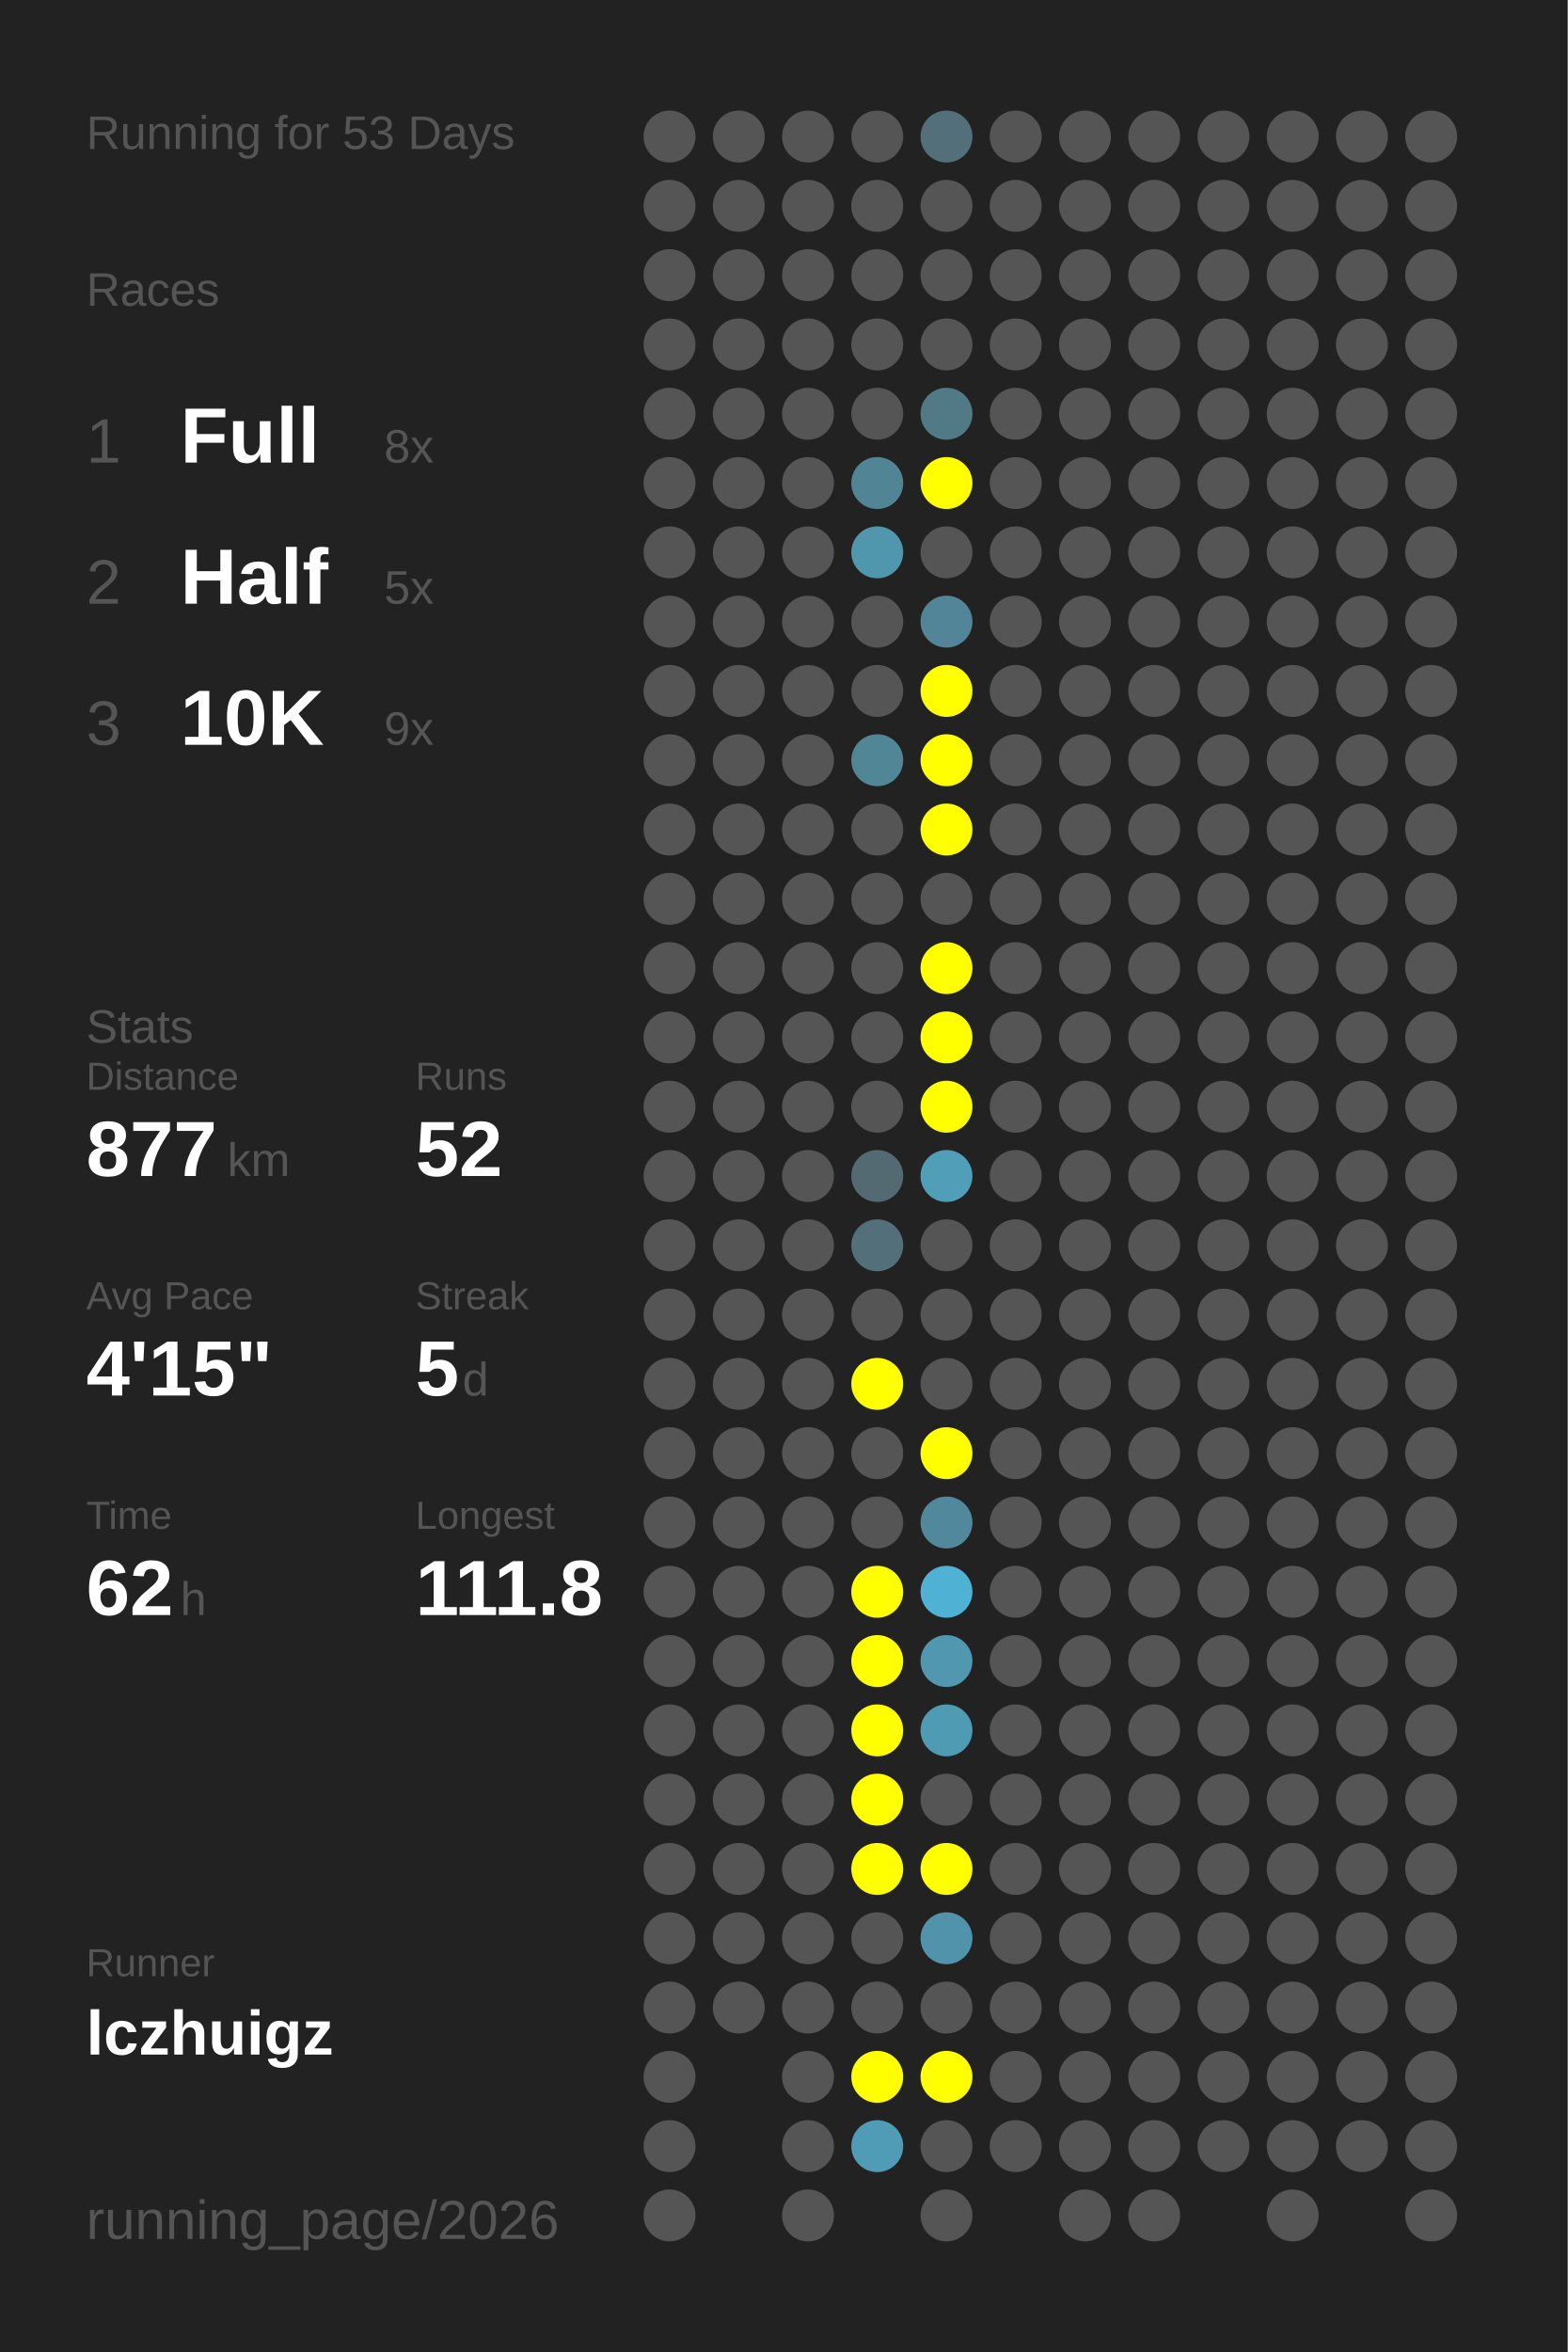
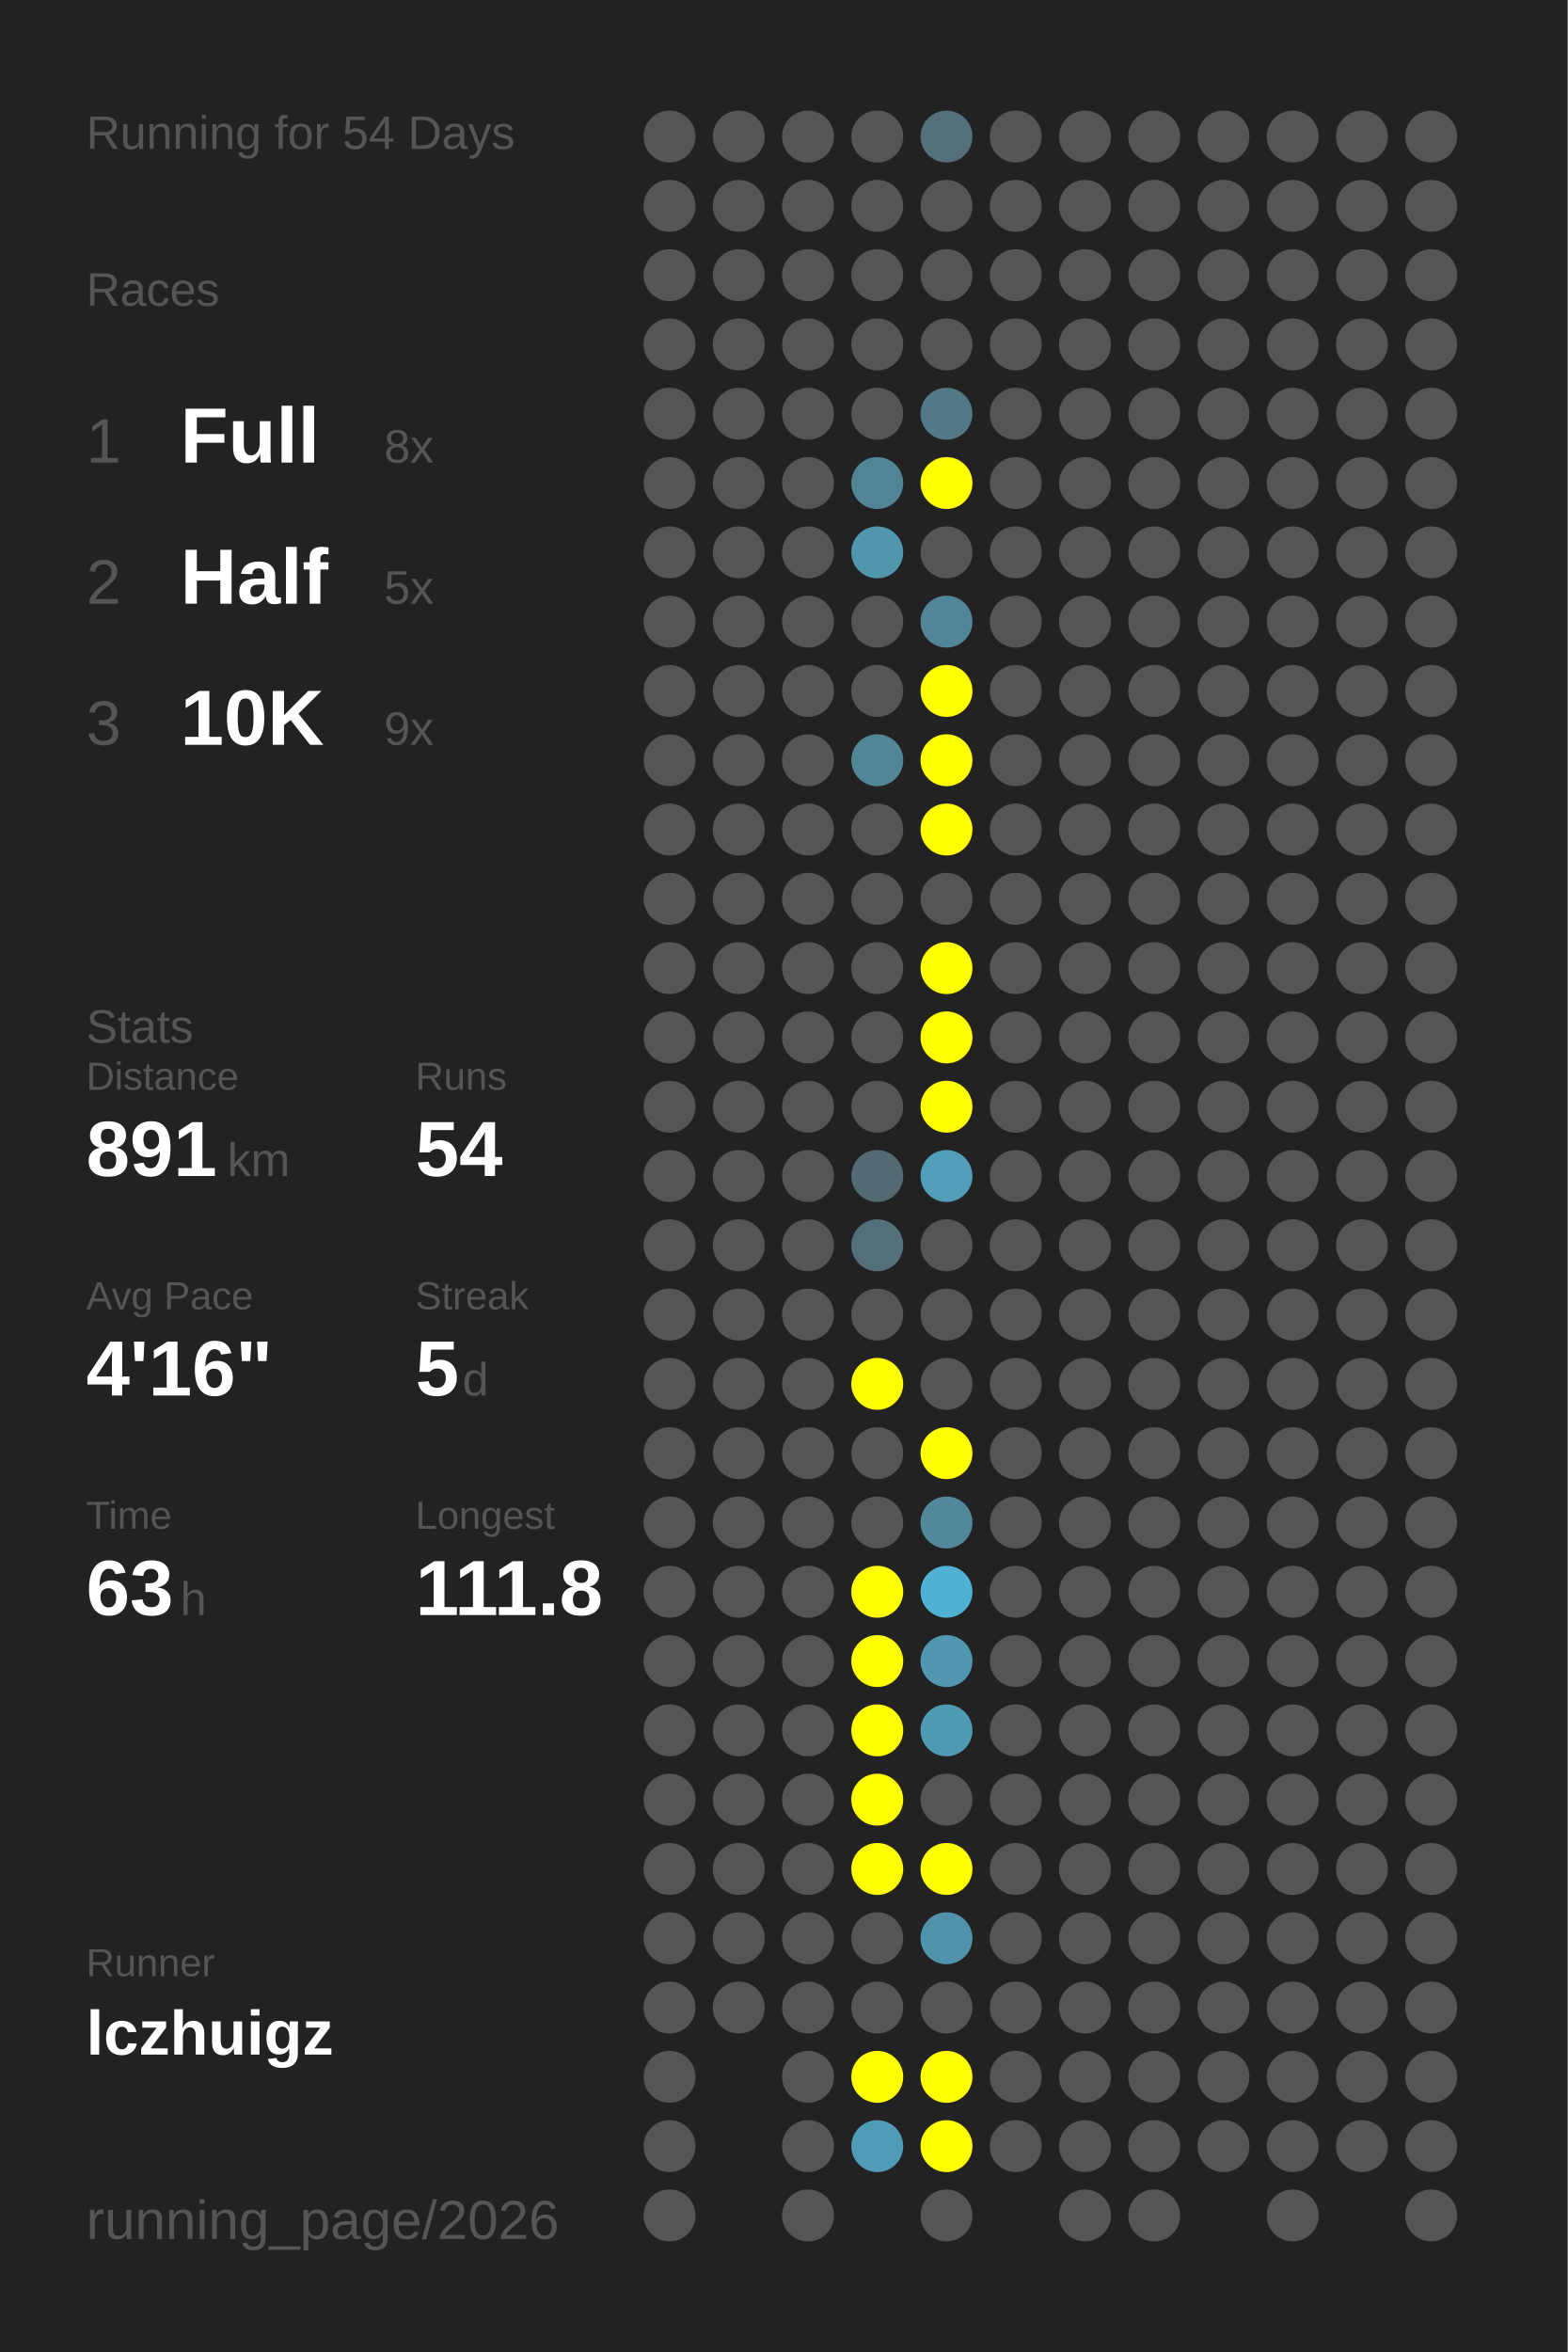
<svg xmlns="http://www.w3.org/2000/svg" baseProfile="full" height="300mm" version="1.1" viewBox="0,0,200,300" width="200mm">
  <defs />
  <rect fill="#222222" height="300" width="200" x="0" y="0" />
-   <text fill="#555555" style="font-size:6px; font-family:Arial;" x="11" y="19">Running for 53 Days</text>
+   <text fill="#555555" style="font-size:6px; font-family:Arial;" x="11" y="19">Running for 54 Days</text>
  <text fill="#555555" style="font-size:6px; font-family:Arial;" x="11" y="39">Races</text>
  <text fill="#555555" style="font-size:8px; font-family:Arial;" x="11" y="59">1</text>
  <text fill="#FFFFFF" style="font-size:10px; font-family:Arial; font-weight:bold;" x="23" y="59">Full</text>
  <text fill="#555555" style="font-size:6px; font-family:Arial;" x="49" y="59">8x</text>
  <text fill="#555555" style="font-size:8px; font-family:Arial;" x="11" y="77">2</text>
  <text fill="#FFFFFF" style="font-size:10px; font-family:Arial; font-weight:bold;" x="23" y="77">Half</text>
  <text fill="#555555" style="font-size:6px; font-family:Arial;" x="49" y="77">5x</text>
  <text fill="#555555" style="font-size:8px; font-family:Arial;" x="11" y="95">3</text>
  <text fill="#FFFFFF" style="font-size:10px; font-family:Arial; font-weight:bold;" x="23" y="95">10K</text>
  <text fill="#555555" style="font-size:6px; font-family:Arial;" x="49" y="95">9x</text>
  <text fill="#555555" style="font-size:6px; font-family:Arial;" x="11" y="133">Stats</text>
  <text fill="#555555" style="font-size:5px; font-family:Arial;" x="11" y="139">Distance</text>
-   <text fill="#FFFFFF" style="font-size:10px; font-family:Arial; font-weight:bold;" x="11" y="150">877</text>
+   <text fill="#FFFFFF" style="font-size:10px; font-family:Arial; font-weight:bold;" x="11" y="150">891</text>
  <text fill="#555555" style="font-size:6px; font-family:Arial;" x="29" y="150">km</text>
  <text fill="#555555" style="font-size:5px; font-family:Arial;" x="53" y="139">Runs</text>
-   <text fill="#FFFFFF" style="font-size:10px; font-family:Arial; font-weight:bold;" x="53" y="150">52</text>
+   <text fill="#FFFFFF" style="font-size:10px; font-family:Arial; font-weight:bold;" x="53" y="150">54</text>
  <text fill="#555555" style="font-size:5px; font-family:Arial;" x="11" y="167">Avg Pace</text>
-   <text fill="#FFFFFF" style="font-size:10px; font-family:Arial; font-weight:bold;" x="11" y="178">4'15"</text>
+   <text fill="#FFFFFF" style="font-size:10px; font-family:Arial; font-weight:bold;" x="11" y="178">4'16"</text>
  <text fill="#555555" style="font-size:5px; font-family:Arial;" x="53" y="167">Streak</text>
  <text fill="#FFFFFF" style="font-size:10px; font-family:Arial; font-weight:bold;" x="53" y="178">5</text>
  <text fill="#555555" style="font-size:6px; font-family:Arial;" x="59" y="178">d</text>
  <text fill="#555555" style="font-size:5px; font-family:Arial;" x="11" y="195">Time</text>
-   <text fill="#FFFFFF" style="font-size:10px; font-family:Arial; font-weight:bold;" x="11" y="206">62</text>
+   <text fill="#FFFFFF" style="font-size:10px; font-family:Arial; font-weight:bold;" x="11" y="206">63</text>
  <text fill="#555555" style="font-size:6px; font-family:Arial;" x="23" y="206">h</text>
  <text fill="#555555" style="font-size:5px; font-family:Arial;" x="53" y="195">Longest</text>
  <text fill="#FFFFFF" style="font-size:10px; font-family:Arial; font-weight:bold;" x="53" y="206">111.8</text>
  <text fill="#555555" style="font-size:5px; font-family:Arial;" x="11" y="252.065">Runner</text>
  <text fill="#FFFFFF" style="font-size:8px; font-family:Arial; font-weight:bold;" x="11" y="262.065">lczhuigz</text>
  <text fill="#555555" style="font-size:7px; font-family:Arial;" x="11" y="285.581">running_page/2026</text>
  <circle cx="85.417" cy="17.419" fill="#555555" r="3.312" />
  <circle cx="85.417" cy="26.258" fill="#555555" r="3.312" />
  <circle cx="85.417" cy="35.097" fill="#555555" r="3.312" />
  <circle cx="85.417" cy="43.935" fill="#555555" r="3.312" />
  <circle cx="85.417" cy="52.774" fill="#555555" r="3.312" />
  <circle cx="85.417" cy="61.613" fill="#555555" r="3.312" />
  <circle cx="85.417" cy="70.452" fill="#555555" r="3.312" />
  <circle cx="85.417" cy="79.29" fill="#555555" r="3.312" />
  <circle cx="85.417" cy="88.129" fill="#555555" r="3.312" />
  <circle cx="85.417" cy="96.968" fill="#555555" r="3.312" />
  <circle cx="85.417" cy="105.806" fill="#555555" r="3.312" />
  <circle cx="85.417" cy="114.645" fill="#555555" r="3.312" />
  <circle cx="85.417" cy="123.484" fill="#555555" r="3.312" />
  <circle cx="85.417" cy="132.323" fill="#555555" r="3.312" />
  <circle cx="85.417" cy="141.161" fill="#555555" r="3.312" />
  <circle cx="85.417" cy="150" fill="#555555" r="3.312" />
  <circle cx="85.417" cy="158.839" fill="#555555" r="3.312" />
  <circle cx="85.417" cy="167.677" fill="#555555" r="3.312" />
  <circle cx="85.417" cy="176.516" fill="#555555" r="3.312" />
  <circle cx="85.417" cy="185.355" fill="#555555" r="3.312" />
  <circle cx="85.417" cy="194.194" fill="#555555" r="3.312" />
  <circle cx="85.417" cy="203.032" fill="#555555" r="3.312" />
  <circle cx="85.417" cy="211.871" fill="#555555" r="3.312" />
  <circle cx="85.417" cy="220.71" fill="#555555" r="3.312" />
  <circle cx="85.417" cy="229.548" fill="#555555" r="3.312" />
  <circle cx="85.417" cy="238.387" fill="#555555" r="3.312" />
  <circle cx="85.417" cy="247.226" fill="#555555" r="3.312" />
  <circle cx="85.417" cy="256.065" fill="#555555" r="3.312" />
  <circle cx="85.417" cy="264.903" fill="#555555" r="3.312" />
  <circle cx="85.417" cy="273.742" fill="#555555" r="3.312" />
  <circle cx="85.417" cy="282.581" fill="#555555" r="3.312" />
  <circle cx="94.25" cy="17.419" fill="#555555" r="3.312" />
  <circle cx="94.25" cy="26.258" fill="#555555" r="3.312" />
  <circle cx="94.25" cy="35.097" fill="#555555" r="3.312" />
  <circle cx="94.25" cy="43.935" fill="#555555" r="3.312" />
  <circle cx="94.25" cy="52.774" fill="#555555" r="3.312" />
  <circle cx="94.25" cy="61.613" fill="#555555" r="3.312" />
  <circle cx="94.25" cy="70.452" fill="#555555" r="3.312" />
  <circle cx="94.25" cy="79.29" fill="#555555" r="3.312" />
  <circle cx="94.25" cy="88.129" fill="#555555" r="3.312" />
  <circle cx="94.25" cy="96.968" fill="#555555" r="3.312" />
  <circle cx="94.25" cy="105.806" fill="#555555" r="3.312" />
  <circle cx="94.25" cy="114.645" fill="#555555" r="3.312" />
  <circle cx="94.25" cy="123.484" fill="#555555" r="3.312" />
  <circle cx="94.25" cy="132.323" fill="#555555" r="3.312" />
  <circle cx="94.25" cy="141.161" fill="#555555" r="3.312" />
  <circle cx="94.25" cy="150" fill="#555555" r="3.312" />
  <circle cx="94.25" cy="158.839" fill="#555555" r="3.312" />
  <circle cx="94.25" cy="167.677" fill="#555555" r="3.312" />
  <circle cx="94.25" cy="176.516" fill="#555555" r="3.312" />
  <circle cx="94.25" cy="185.355" fill="#555555" r="3.312" />
  <circle cx="94.25" cy="194.194" fill="#555555" r="3.312" />
  <circle cx="94.25" cy="203.032" fill="#555555" r="3.312" />
  <circle cx="94.25" cy="211.871" fill="#555555" r="3.312" />
  <circle cx="94.25" cy="220.71" fill="#555555" r="3.312" />
  <circle cx="94.25" cy="229.548" fill="#555555" r="3.312" />
  <circle cx="94.25" cy="238.387" fill="#555555" r="3.312" />
  <circle cx="94.25" cy="247.226" fill="#555555" r="3.312" />
  <circle cx="94.25" cy="256.065" fill="#555555" r="3.312" />
  <circle cx="103.083" cy="17.419" fill="#555555" r="3.312" />
  <circle cx="103.083" cy="26.258" fill="#555555" r="3.312" />
  <circle cx="103.083" cy="35.097" fill="#555555" r="3.312" />
  <circle cx="103.083" cy="43.935" fill="#555555" r="3.312" />
  <circle cx="103.083" cy="52.774" fill="#555555" r="3.312" />
  <circle cx="103.083" cy="61.613" fill="#555555" r="3.312" />
  <circle cx="103.083" cy="70.452" fill="#555555" r="3.312" />
  <circle cx="103.083" cy="79.29" fill="#555555" r="3.312" />
  <circle cx="103.083" cy="88.129" fill="#555555" r="3.312" />
  <circle cx="103.083" cy="96.968" fill="#555555" r="3.312" />
  <circle cx="103.083" cy="105.806" fill="#555555" r="3.312" />
  <circle cx="103.083" cy="114.645" fill="#555555" r="3.312" />
  <circle cx="103.083" cy="123.484" fill="#555555" r="3.312" />
  <circle cx="103.083" cy="132.323" fill="#555555" r="3.312" />
  <circle cx="103.083" cy="141.161" fill="#555555" r="3.312" />
  <circle cx="103.083" cy="150" fill="#555555" r="3.312" />
  <circle cx="103.083" cy="158.839" fill="#555555" r="3.312" />
  <circle cx="103.083" cy="167.677" fill="#555555" r="3.312" />
  <circle cx="103.083" cy="176.516" fill="#555555" r="3.312" />
  <circle cx="103.083" cy="185.355" fill="#555555" r="3.312" />
  <circle cx="103.083" cy="194.194" fill="#555555" r="3.312" />
  <circle cx="103.083" cy="203.032" fill="#555555" r="3.312" />
  <circle cx="103.083" cy="211.871" fill="#555555" r="3.312" />
  <circle cx="103.083" cy="220.71" fill="#555555" r="3.312" />
  <circle cx="103.083" cy="229.548" fill="#555555" r="3.312" />
  <circle cx="103.083" cy="238.387" fill="#555555" r="3.312" />
  <circle cx="103.083" cy="247.226" fill="#555555" r="3.312" />
  <circle cx="103.083" cy="256.065" fill="#555555" r="3.312" />
  <circle cx="103.083" cy="264.903" fill="#555555" r="3.312" />
  <circle cx="103.083" cy="273.742" fill="#555555" r="3.312" />
  <circle cx="103.083" cy="282.581" fill="#555555" r="3.312" />
  <circle cx="111.917" cy="17.419" fill="#555555" r="3.312" />
  <circle cx="111.917" cy="26.258" fill="#555555" r="3.312" />
  <circle cx="111.917" cy="35.097" fill="#555555" r="3.312" />
  <circle cx="111.917" cy="43.935" fill="#555555" r="3.312" />
  <circle cx="111.917" cy="52.774" fill="#555555" r="3.312" />
  <circle cx="111.917" cy="61.613" fill="#518495" r="3.312" />
  <circle cx="111.917" cy="70.452" fill="#5096ad" r="3.312" />
  <circle cx="111.917" cy="79.29" fill="#555555" r="3.312" />
  <circle cx="111.917" cy="88.129" fill="#555555" r="3.312" />
  <circle cx="111.917" cy="96.968" fill="#518697" r="3.312" />
  <circle cx="111.917" cy="105.806" fill="#555555" r="3.312" />
  <circle cx="111.917" cy="114.645" fill="#555555" r="3.312" />
  <circle cx="111.917" cy="123.484" fill="#555555" r="3.312" />
  <circle cx="111.917" cy="132.323" fill="#555555" r="3.312" />
  <circle cx="111.917" cy="141.161" fill="#555555" r="3.312" />
  <circle cx="111.917" cy="150" fill="#536a72" r="3.312" />
  <circle cx="111.917" cy="158.839" fill="#536f79" r="3.312" />
  <circle cx="111.917" cy="167.677" fill="#555555" r="3.312" />
  <circle cx="111.917" cy="176.516" fill="#FFFF00" r="3.312" />
  <circle cx="111.917" cy="185.355" fill="#555555" r="3.312" />
  <circle cx="111.917" cy="194.194" fill="#555555" r="3.312" />
  <circle cx="111.917" cy="203.032" fill="#FFFF00" r="3.312" />
  <circle cx="111.917" cy="211.871" fill="#FFFF00" r="3.312" />
  <circle cx="111.917" cy="220.71" fill="#FFFF00" r="3.312" />
  <circle cx="111.917" cy="229.548" fill="#FFFF00" r="3.312" />
  <circle cx="111.917" cy="238.387" fill="#FFFF00" r="3.312" />
  <circle cx="111.917" cy="247.226" fill="#555555" r="3.312" />
  <circle cx="111.917" cy="256.065" fill="#555555" r="3.312" />
  <circle cx="111.917" cy="264.903" fill="#FFFF00" r="3.312" />
  <circle cx="111.917" cy="273.742" fill="#509bb5" r="3.312" />
  <circle cx="120.75" cy="17.419" fill="#536f79" r="3.312" />
  <circle cx="120.75" cy="26.258" fill="#555555" r="3.312" />
  <circle cx="120.75" cy="35.097" fill="#555555" r="3.312" />
  <circle cx="120.75" cy="43.935" fill="#555555" r="3.312" />
  <circle cx="120.75" cy="52.774" fill="#527986" r="3.312" />
  <circle cx="120.75" cy="61.613" fill="#FFFF00" r="3.312" />
  <circle cx="120.75" cy="70.452" fill="#555555" r="3.312" />
  <circle cx="120.75" cy="79.29" fill="#518597" r="3.312" />
  <circle cx="120.75" cy="88.129" fill="#FFFF00" r="3.312" />
  <circle cx="120.75" cy="96.968" fill="#FFFF00" r="3.312" />
  <circle cx="120.75" cy="105.806" fill="#FFFF00" r="3.312" />
  <circle cx="120.75" cy="114.645" fill="#555555" r="3.312" />
  <circle cx="120.75" cy="123.484" fill="#FFFF00" r="3.312" />
  <circle cx="120.75" cy="132.323" fill="#FFFF00" r="3.312" />
  <circle cx="120.75" cy="141.161" fill="#FFFF00" r="3.312" />
  <circle cx="120.75" cy="150" fill="#509eb8" r="3.312" />
  <circle cx="120.75" cy="158.839" fill="#555555" r="3.312" />
  <circle cx="120.75" cy="167.677" fill="#555555" r="3.312" />
  <circle cx="120.75" cy="176.516" fill="#555555" r="3.312" />
  <circle cx="120.75" cy="185.355" fill="#FFFF00" r="3.312" />
  <circle cx="120.75" cy="194.194" fill="#51889b" r="3.312" />
  <circle cx="120.75" cy="203.032" fill="#4fb2d4" r="3.312" />
  <circle cx="120.75" cy="211.871" fill="#5097af" r="3.312" />
  <circle cx="120.75" cy="220.71" fill="#509bb4" r="3.312" />
  <circle cx="120.75" cy="229.548" fill="#555555" r="3.312" />
  <circle cx="120.75" cy="238.387" fill="#FFFF00" r="3.312" />
  <circle cx="120.75" cy="247.226" fill="#5093aa" r="3.312" />
  <circle cx="120.75" cy="256.065" fill="#555555" r="3.312" />
  <circle cx="120.75" cy="264.903" fill="#FFFF00" r="3.312" />
-   <circle cx="120.75" cy="273.742" fill="#555555" r="3.312" />
+   <circle cx="120.75" cy="273.742" fill="#FFFF00" r="3.312" />
  <circle cx="120.75" cy="282.581" fill="#555555" r="3.312" />
  <circle cx="129.583" cy="17.419" fill="#555555" r="3.312" />
  <circle cx="129.583" cy="26.258" fill="#555555" r="3.312" />
  <circle cx="129.583" cy="35.097" fill="#555555" r="3.312" />
  <circle cx="129.583" cy="43.935" fill="#555555" r="3.312" />
  <circle cx="129.583" cy="52.774" fill="#555555" r="3.312" />
  <circle cx="129.583" cy="61.613" fill="#555555" r="3.312" />
  <circle cx="129.583" cy="70.452" fill="#555555" r="3.312" />
  <circle cx="129.583" cy="79.29" fill="#555555" r="3.312" />
  <circle cx="129.583" cy="88.129" fill="#555555" r="3.312" />
  <circle cx="129.583" cy="96.968" fill="#555555" r="3.312" />
  <circle cx="129.583" cy="105.806" fill="#555555" r="3.312" />
  <circle cx="129.583" cy="114.645" fill="#555555" r="3.312" />
  <circle cx="129.583" cy="123.484" fill="#555555" r="3.312" />
  <circle cx="129.583" cy="132.323" fill="#555555" r="3.312" />
  <circle cx="129.583" cy="141.161" fill="#555555" r="3.312" />
  <circle cx="129.583" cy="150" fill="#555555" r="3.312" />
  <circle cx="129.583" cy="158.839" fill="#555555" r="3.312" />
  <circle cx="129.583" cy="167.677" fill="#555555" r="3.312" />
  <circle cx="129.583" cy="176.516" fill="#555555" r="3.312" />
  <circle cx="129.583" cy="185.355" fill="#555555" r="3.312" />
  <circle cx="129.583" cy="194.194" fill="#555555" r="3.312" />
  <circle cx="129.583" cy="203.032" fill="#555555" r="3.312" />
  <circle cx="129.583" cy="211.871" fill="#555555" r="3.312" />
  <circle cx="129.583" cy="220.71" fill="#555555" r="3.312" />
  <circle cx="129.583" cy="229.548" fill="#555555" r="3.312" />
  <circle cx="129.583" cy="238.387" fill="#555555" r="3.312" />
  <circle cx="129.583" cy="247.226" fill="#555555" r="3.312" />
  <circle cx="129.583" cy="256.065" fill="#555555" r="3.312" />
  <circle cx="129.583" cy="264.903" fill="#555555" r="3.312" />
  <circle cx="129.583" cy="273.742" fill="#555555" r="3.312" />
  <circle cx="138.417" cy="17.419" fill="#555555" r="3.312" />
  <circle cx="138.417" cy="26.258" fill="#555555" r="3.312" />
  <circle cx="138.417" cy="35.097" fill="#555555" r="3.312" />
  <circle cx="138.417" cy="43.935" fill="#555555" r="3.312" />
  <circle cx="138.417" cy="52.774" fill="#555555" r="3.312" />
  <circle cx="138.417" cy="61.613" fill="#555555" r="3.312" />
  <circle cx="138.417" cy="70.452" fill="#555555" r="3.312" />
  <circle cx="138.417" cy="79.29" fill="#555555" r="3.312" />
  <circle cx="138.417" cy="88.129" fill="#555555" r="3.312" />
  <circle cx="138.417" cy="96.968" fill="#555555" r="3.312" />
  <circle cx="138.417" cy="105.806" fill="#555555" r="3.312" />
  <circle cx="138.417" cy="114.645" fill="#555555" r="3.312" />
  <circle cx="138.417" cy="123.484" fill="#555555" r="3.312" />
  <circle cx="138.417" cy="132.323" fill="#555555" r="3.312" />
  <circle cx="138.417" cy="141.161" fill="#555555" r="3.312" />
  <circle cx="138.417" cy="150" fill="#555555" r="3.312" />
  <circle cx="138.417" cy="158.839" fill="#555555" r="3.312" />
  <circle cx="138.417" cy="167.677" fill="#555555" r="3.312" />
  <circle cx="138.417" cy="176.516" fill="#555555" r="3.312" />
  <circle cx="138.417" cy="185.355" fill="#555555" r="3.312" />
  <circle cx="138.417" cy="194.194" fill="#555555" r="3.312" />
  <circle cx="138.417" cy="203.032" fill="#555555" r="3.312" />
  <circle cx="138.417" cy="211.871" fill="#555555" r="3.312" />
  <circle cx="138.417" cy="220.71" fill="#555555" r="3.312" />
  <circle cx="138.417" cy="229.548" fill="#555555" r="3.312" />
  <circle cx="138.417" cy="238.387" fill="#555555" r="3.312" />
  <circle cx="138.417" cy="247.226" fill="#555555" r="3.312" />
  <circle cx="138.417" cy="256.065" fill="#555555" r="3.312" />
  <circle cx="138.417" cy="264.903" fill="#555555" r="3.312" />
  <circle cx="138.417" cy="273.742" fill="#555555" r="3.312" />
  <circle cx="138.417" cy="282.581" fill="#555555" r="3.312" />
  <circle cx="147.25" cy="17.419" fill="#555555" r="3.312" />
  <circle cx="147.25" cy="26.258" fill="#555555" r="3.312" />
  <circle cx="147.25" cy="35.097" fill="#555555" r="3.312" />
  <circle cx="147.25" cy="43.935" fill="#555555" r="3.312" />
  <circle cx="147.25" cy="52.774" fill="#555555" r="3.312" />
  <circle cx="147.25" cy="61.613" fill="#555555" r="3.312" />
  <circle cx="147.25" cy="70.452" fill="#555555" r="3.312" />
  <circle cx="147.25" cy="79.29" fill="#555555" r="3.312" />
  <circle cx="147.25" cy="88.129" fill="#555555" r="3.312" />
  <circle cx="147.25" cy="96.968" fill="#555555" r="3.312" />
  <circle cx="147.25" cy="105.806" fill="#555555" r="3.312" />
  <circle cx="147.25" cy="114.645" fill="#555555" r="3.312" />
  <circle cx="147.25" cy="123.484" fill="#555555" r="3.312" />
  <circle cx="147.25" cy="132.323" fill="#555555" r="3.312" />
  <circle cx="147.25" cy="141.161" fill="#555555" r="3.312" />
  <circle cx="147.25" cy="150" fill="#555555" r="3.312" />
  <circle cx="147.25" cy="158.839" fill="#555555" r="3.312" />
  <circle cx="147.25" cy="167.677" fill="#555555" r="3.312" />
  <circle cx="147.25" cy="176.516" fill="#555555" r="3.312" />
  <circle cx="147.25" cy="185.355" fill="#555555" r="3.312" />
  <circle cx="147.25" cy="194.194" fill="#555555" r="3.312" />
  <circle cx="147.25" cy="203.032" fill="#555555" r="3.312" />
  <circle cx="147.25" cy="211.871" fill="#555555" r="3.312" />
  <circle cx="147.25" cy="220.71" fill="#555555" r="3.312" />
  <circle cx="147.25" cy="229.548" fill="#555555" r="3.312" />
  <circle cx="147.25" cy="238.387" fill="#555555" r="3.312" />
  <circle cx="147.25" cy="247.226" fill="#555555" r="3.312" />
  <circle cx="147.25" cy="256.065" fill="#555555" r="3.312" />
  <circle cx="147.25" cy="264.903" fill="#555555" r="3.312" />
  <circle cx="147.25" cy="273.742" fill="#555555" r="3.312" />
  <circle cx="147.25" cy="282.581" fill="#555555" r="3.312" />
  <circle cx="156.083" cy="17.419" fill="#555555" r="3.312" />
  <circle cx="156.083" cy="26.258" fill="#555555" r="3.312" />
  <circle cx="156.083" cy="35.097" fill="#555555" r="3.312" />
  <circle cx="156.083" cy="43.935" fill="#555555" r="3.312" />
  <circle cx="156.083" cy="52.774" fill="#555555" r="3.312" />
  <circle cx="156.083" cy="61.613" fill="#555555" r="3.312" />
  <circle cx="156.083" cy="70.452" fill="#555555" r="3.312" />
  <circle cx="156.083" cy="79.29" fill="#555555" r="3.312" />
  <circle cx="156.083" cy="88.129" fill="#555555" r="3.312" />
  <circle cx="156.083" cy="96.968" fill="#555555" r="3.312" />
  <circle cx="156.083" cy="105.806" fill="#555555" r="3.312" />
  <circle cx="156.083" cy="114.645" fill="#555555" r="3.312" />
  <circle cx="156.083" cy="123.484" fill="#555555" r="3.312" />
  <circle cx="156.083" cy="132.323" fill="#555555" r="3.312" />
  <circle cx="156.083" cy="141.161" fill="#555555" r="3.312" />
  <circle cx="156.083" cy="150" fill="#555555" r="3.312" />
  <circle cx="156.083" cy="158.839" fill="#555555" r="3.312" />
  <circle cx="156.083" cy="167.677" fill="#555555" r="3.312" />
  <circle cx="156.083" cy="176.516" fill="#555555" r="3.312" />
  <circle cx="156.083" cy="185.355" fill="#555555" r="3.312" />
  <circle cx="156.083" cy="194.194" fill="#555555" r="3.312" />
  <circle cx="156.083" cy="203.032" fill="#555555" r="3.312" />
  <circle cx="156.083" cy="211.871" fill="#555555" r="3.312" />
  <circle cx="156.083" cy="220.71" fill="#555555" r="3.312" />
  <circle cx="156.083" cy="229.548" fill="#555555" r="3.312" />
  <circle cx="156.083" cy="238.387" fill="#555555" r="3.312" />
  <circle cx="156.083" cy="247.226" fill="#555555" r="3.312" />
  <circle cx="156.083" cy="256.065" fill="#555555" r="3.312" />
  <circle cx="156.083" cy="264.903" fill="#555555" r="3.312" />
  <circle cx="156.083" cy="273.742" fill="#555555" r="3.312" />
  <circle cx="164.917" cy="17.419" fill="#555555" r="3.312" />
  <circle cx="164.917" cy="26.258" fill="#555555" r="3.312" />
  <circle cx="164.917" cy="35.097" fill="#555555" r="3.312" />
  <circle cx="164.917" cy="43.935" fill="#555555" r="3.312" />
  <circle cx="164.917" cy="52.774" fill="#555555" r="3.312" />
  <circle cx="164.917" cy="61.613" fill="#555555" r="3.312" />
  <circle cx="164.917" cy="70.452" fill="#555555" r="3.312" />
  <circle cx="164.917" cy="79.29" fill="#555555" r="3.312" />
  <circle cx="164.917" cy="88.129" fill="#555555" r="3.312" />
  <circle cx="164.917" cy="96.968" fill="#555555" r="3.312" />
  <circle cx="164.917" cy="105.806" fill="#555555" r="3.312" />
  <circle cx="164.917" cy="114.645" fill="#555555" r="3.312" />
  <circle cx="164.917" cy="123.484" fill="#555555" r="3.312" />
  <circle cx="164.917" cy="132.323" fill="#555555" r="3.312" />
  <circle cx="164.917" cy="141.161" fill="#555555" r="3.312" />
  <circle cx="164.917" cy="150" fill="#555555" r="3.312" />
  <circle cx="164.917" cy="158.839" fill="#555555" r="3.312" />
  <circle cx="164.917" cy="167.677" fill="#555555" r="3.312" />
  <circle cx="164.917" cy="176.516" fill="#555555" r="3.312" />
  <circle cx="164.917" cy="185.355" fill="#555555" r="3.312" />
  <circle cx="164.917" cy="194.194" fill="#555555" r="3.312" />
  <circle cx="164.917" cy="203.032" fill="#555555" r="3.312" />
  <circle cx="164.917" cy="211.871" fill="#555555" r="3.312" />
  <circle cx="164.917" cy="220.71" fill="#555555" r="3.312" />
  <circle cx="164.917" cy="229.548" fill="#555555" r="3.312" />
  <circle cx="164.917" cy="238.387" fill="#555555" r="3.312" />
  <circle cx="164.917" cy="247.226" fill="#555555" r="3.312" />
  <circle cx="164.917" cy="256.065" fill="#555555" r="3.312" />
  <circle cx="164.917" cy="264.903" fill="#555555" r="3.312" />
  <circle cx="164.917" cy="273.742" fill="#555555" r="3.312" />
  <circle cx="164.917" cy="282.581" fill="#555555" r="3.312" />
  <circle cx="173.75" cy="17.419" fill="#555555" r="3.312" />
  <circle cx="173.75" cy="26.258" fill="#555555" r="3.312" />
  <circle cx="173.75" cy="35.097" fill="#555555" r="3.312" />
  <circle cx="173.75" cy="43.935" fill="#555555" r="3.312" />
  <circle cx="173.75" cy="52.774" fill="#555555" r="3.312" />
  <circle cx="173.75" cy="61.613" fill="#555555" r="3.312" />
  <circle cx="173.75" cy="70.452" fill="#555555" r="3.312" />
  <circle cx="173.75" cy="79.29" fill="#555555" r="3.312" />
  <circle cx="173.75" cy="88.129" fill="#555555" r="3.312" />
  <circle cx="173.75" cy="96.968" fill="#555555" r="3.312" />
  <circle cx="173.75" cy="105.806" fill="#555555" r="3.312" />
  <circle cx="173.75" cy="114.645" fill="#555555" r="3.312" />
  <circle cx="173.75" cy="123.484" fill="#555555" r="3.312" />
  <circle cx="173.75" cy="132.323" fill="#555555" r="3.312" />
  <circle cx="173.75" cy="141.161" fill="#555555" r="3.312" />
  <circle cx="173.75" cy="150" fill="#555555" r="3.312" />
  <circle cx="173.75" cy="158.839" fill="#555555" r="3.312" />
  <circle cx="173.75" cy="167.677" fill="#555555" r="3.312" />
  <circle cx="173.75" cy="176.516" fill="#555555" r="3.312" />
  <circle cx="173.75" cy="185.355" fill="#555555" r="3.312" />
  <circle cx="173.75" cy="194.194" fill="#555555" r="3.312" />
  <circle cx="173.75" cy="203.032" fill="#555555" r="3.312" />
  <circle cx="173.75" cy="211.871" fill="#555555" r="3.312" />
  <circle cx="173.75" cy="220.71" fill="#555555" r="3.312" />
  <circle cx="173.75" cy="229.548" fill="#555555" r="3.312" />
  <circle cx="173.75" cy="238.387" fill="#555555" r="3.312" />
  <circle cx="173.75" cy="247.226" fill="#555555" r="3.312" />
  <circle cx="173.75" cy="256.065" fill="#555555" r="3.312" />
  <circle cx="173.75" cy="264.903" fill="#555555" r="3.312" />
  <circle cx="173.75" cy="273.742" fill="#555555" r="3.312" />
  <circle cx="182.583" cy="17.419" fill="#555555" r="3.312" />
  <circle cx="182.583" cy="26.258" fill="#555555" r="3.312" />
  <circle cx="182.583" cy="35.097" fill="#555555" r="3.312" />
  <circle cx="182.583" cy="43.935" fill="#555555" r="3.312" />
  <circle cx="182.583" cy="52.774" fill="#555555" r="3.312" />
  <circle cx="182.583" cy="61.613" fill="#555555" r="3.312" />
  <circle cx="182.583" cy="70.452" fill="#555555" r="3.312" />
  <circle cx="182.583" cy="79.29" fill="#555555" r="3.312" />
  <circle cx="182.583" cy="88.129" fill="#555555" r="3.312" />
  <circle cx="182.583" cy="96.968" fill="#555555" r="3.312" />
  <circle cx="182.583" cy="105.806" fill="#555555" r="3.312" />
  <circle cx="182.583" cy="114.645" fill="#555555" r="3.312" />
  <circle cx="182.583" cy="123.484" fill="#555555" r="3.312" />
  <circle cx="182.583" cy="132.323" fill="#555555" r="3.312" />
  <circle cx="182.583" cy="141.161" fill="#555555" r="3.312" />
  <circle cx="182.583" cy="150" fill="#555555" r="3.312" />
  <circle cx="182.583" cy="158.839" fill="#555555" r="3.312" />
  <circle cx="182.583" cy="167.677" fill="#555555" r="3.312" />
  <circle cx="182.583" cy="176.516" fill="#555555" r="3.312" />
  <circle cx="182.583" cy="185.355" fill="#555555" r="3.312" />
  <circle cx="182.583" cy="194.194" fill="#555555" r="3.312" />
  <circle cx="182.583" cy="203.032" fill="#555555" r="3.312" />
  <circle cx="182.583" cy="211.871" fill="#555555" r="3.312" />
  <circle cx="182.583" cy="220.71" fill="#555555" r="3.312" />
  <circle cx="182.583" cy="229.548" fill="#555555" r="3.312" />
  <circle cx="182.583" cy="238.387" fill="#555555" r="3.312" />
  <circle cx="182.583" cy="247.226" fill="#555555" r="3.312" />
  <circle cx="182.583" cy="256.065" fill="#555555" r="3.312" />
  <circle cx="182.583" cy="264.903" fill="#555555" r="3.312" />
  <circle cx="182.583" cy="273.742" fill="#555555" r="3.312" />
  <circle cx="182.583" cy="282.581" fill="#555555" r="3.312" />
</svg>
